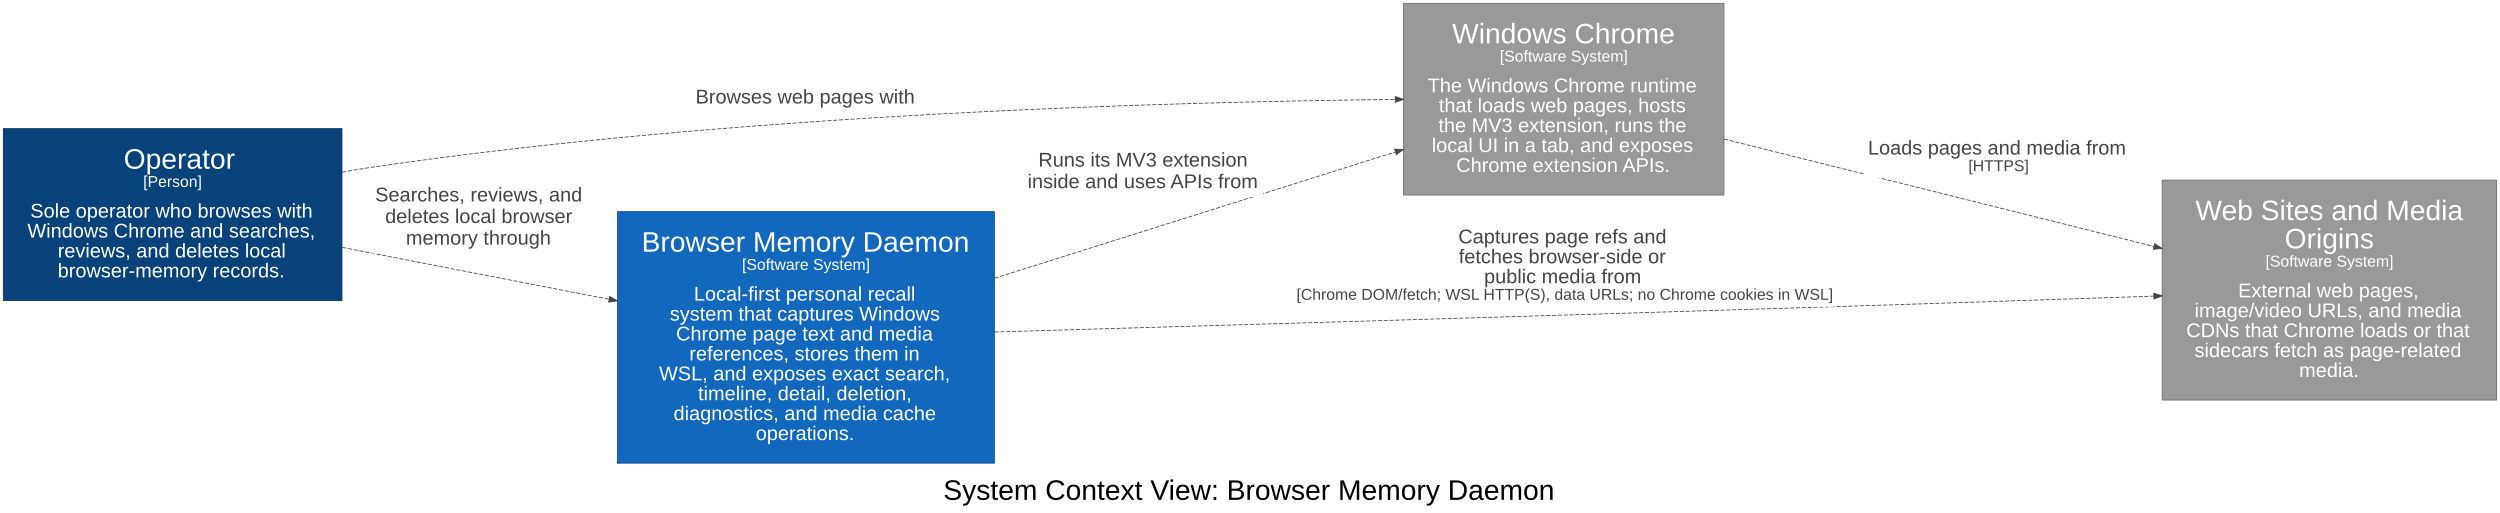
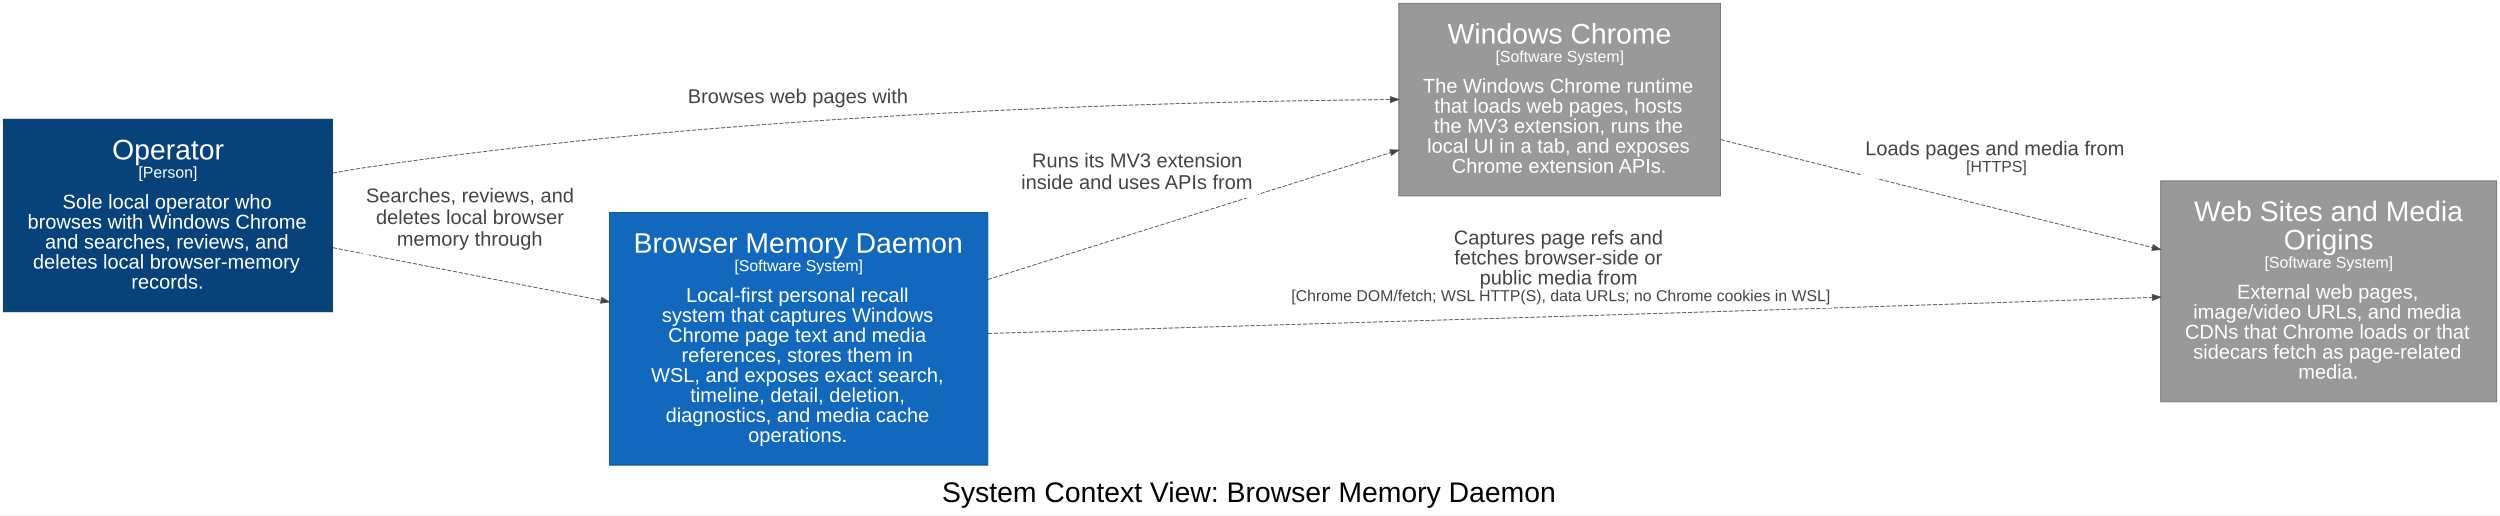
- <svg xmlns="http://www.w3.org/2000/svg" width="3012pt" height="618pt" viewBox="0.00 0.00 3012.00 618.00">
+ <svg xmlns="http://www.w3.org/2000/svg" width="2999pt" height="618pt" viewBox="0.00 0.00 2999.00 618.00">
  <g id="graph0" class="graph" transform="scale(1 1) rotate(0) translate(4 614)">
-     <polygon fill="white" stroke="transparent" points="-4,4 -4,-614 3008,-614 3008,4 -4,4" />
-     <text text-anchor="start" x="1132.5" y="-11.8" font-family="Arial" font-size="34.00">System Context View: Browser Memory Daemon</text>
+     <polygon fill="white" stroke="transparent" points="-4,4 -4,-614 2995,-614 2995,4 -4,4" />
+     <text text-anchor="start" x="1126" y="-11.8" font-family="Arial" font-size="34.00">System Context View: Browser Memory Daemon</text>
    <g id="1" class="node">
-       <polygon fill="#08427b" stroke="#052e56" points="408,-459 0,-459 0,-252 408,-252 408,-459" />
-       <text text-anchor="start" x="145" y="-410.8" font-family="Arial" font-size="34.00" fill="#ffffff">Operator</text>
-       <text text-anchor="start" x="168.5" y="-388.8" font-family="Arial" font-size="19.00" fill="#ffffff">[Person]</text>
-       <text text-anchor="start" x="32.5" y="-351.8" font-family="Arial" font-size="24.00" fill="#ffffff">Sole operator who browses with</text>
-       <text text-anchor="start" x="29" y="-327.8" font-family="Arial" font-size="24.00" fill="#ffffff">Windows Chrome and searches,</text>
-       <text text-anchor="start" x="65.5" y="-303.8" font-family="Arial" font-size="24.00" fill="#ffffff">reviews, and deletes local</text>
-       <text text-anchor="start" x="65.5" y="-279.8" font-family="Arial" font-size="24.00" fill="#ffffff">browser-memory records.</text>
+       <polygon fill="#08427b" stroke="#052e56" points="395,-471 0,-471 0,-240 395,-240 395,-471" />
+       <text text-anchor="start" x="130.5" y="-422.8" font-family="Arial" font-size="34.00" fill="#ffffff">Operator</text>
+       <text text-anchor="start" x="162" y="-400.8" font-family="Arial" font-size="19.00" fill="#ffffff">[Person]</text>
+       <text text-anchor="start" x="71" y="-363.8" font-family="Arial" font-size="24.00" fill="#ffffff">Sole local operator who</text>
+       <text text-anchor="start" x="29" y="-339.8" font-family="Arial" font-size="24.00" fill="#ffffff">browses with Windows Chrome</text>
+       <text text-anchor="start" x="50" y="-315.8" font-family="Arial" font-size="24.00" fill="#ffffff">and searches, reviews, and</text>
+       <text text-anchor="start" x="35.5" y="-291.8" font-family="Arial" font-size="24.00" fill="#ffffff">deletes local browser-memory</text>
+       <text text-anchor="start" x="153.5" y="-267.8" font-family="Arial" font-size="24.00" fill="#ffffff">records.</text>
    </g>
    <g id="2" class="node">
-       <polygon fill="#999999" stroke="#6b6b6b" points="2073,-610 1687,-610 1687,-379 2073,-379 2073,-610" />
-       <text text-anchor="start" x="1745.5" y="-561.8" font-family="Arial" font-size="34.00" fill="#ffffff">Windows Chrome</text>
-       <text text-anchor="start" x="1803" y="-539.8" font-family="Arial" font-size="19.00" fill="#ffffff">[Software System]</text>
-       <text text-anchor="start" x="1716" y="-502.8" font-family="Arial" font-size="24.00" fill="#ffffff">The Windows Chrome runtime</text>
-       <text text-anchor="start" x="1729.5" y="-478.8" font-family="Arial" font-size="24.00" fill="#ffffff">that loads web pages, hosts</text>
-       <text text-anchor="start" x="1729" y="-454.8" font-family="Arial" font-size="24.00" fill="#ffffff">the MV3 extension, runs the</text>
-       <text text-anchor="start" x="1721" y="-430.8" font-family="Arial" font-size="24.00" fill="#ffffff">local UI in a tab, and exposes</text>
-       <text text-anchor="start" x="1750.5" y="-406.8" font-family="Arial" font-size="24.00" fill="#ffffff">Chrome extension APIs.</text>
+       <polygon fill="#999999" stroke="#6b6b6b" points="2060,-610 1674,-610 1674,-379 2060,-379 2060,-610" />
+       <text text-anchor="start" x="1732.5" y="-561.8" font-family="Arial" font-size="34.00" fill="#ffffff">Windows Chrome</text>
+       <text text-anchor="start" x="1790" y="-539.8" font-family="Arial" font-size="19.00" fill="#ffffff">[Software System]</text>
+       <text text-anchor="start" x="1703" y="-502.8" font-family="Arial" font-size="24.00" fill="#ffffff">The Windows Chrome runtime</text>
+       <text text-anchor="start" x="1716.5" y="-478.8" font-family="Arial" font-size="24.00" fill="#ffffff">that loads web pages, hosts</text>
+       <text text-anchor="start" x="1716" y="-454.8" font-family="Arial" font-size="24.00" fill="#ffffff">the MV3 extension, runs the</text>
+       <text text-anchor="start" x="1708" y="-430.8" font-family="Arial" font-size="24.00" fill="#ffffff">local UI in a tab, and exposes</text>
+       <text text-anchor="start" x="1737.5" y="-406.8" font-family="Arial" font-size="24.00" fill="#ffffff">Chrome extension APIs.</text>
    </g>
    <g id="30" class="edge">
-       <path fill="none" stroke="#444444" stroke-dasharray="5,2" d="M408.25,-406.54C420.31,-408.77 432.29,-410.78 444,-412.5 880.25,-476.47 1397.9,-491.2 1676.77,-494.19" />
-       <polygon fill="#444444" stroke="#444444" points="1676.96,-497.69 1687,-494.29 1677.03,-490.69 1676.96,-497.69" />
-       <polygon fill="white" stroke="transparent" points="830,-478.5 830,-512.5 1104,-512.5 1104,-478.5 830,-478.5" />
-       <text text-anchor="start" x="834" y="-489.3" font-family="Arial" font-size="24.00" fill="#444444">Browses web pages with</text>
+       <path fill="none" stroke="#444444" stroke-dasharray="5,2" d="M395.24,-406.38C407.3,-408.67 419.29,-410.74 431,-412.5 867.04,-477.84 1384.77,-492.05 1663.71,-494.58" />
+       <polygon fill="#444444" stroke="#444444" points="1663.91,-498.08 1673.94,-494.67 1663.97,-491.08 1663.91,-498.08" />
+       <polygon fill="white" stroke="transparent" points="817,-479.5 817,-513.5 1091,-513.5 1091,-479.5 817,-479.5" />
+       <text text-anchor="start" x="821" y="-490.3" font-family="Arial" font-size="24.00" fill="#444444">Browses web pages with</text>
    </g>
    <g id="4" class="node">
-       <polygon fill="#1168bd" stroke="#0b4884" points="1194,-359 740,-359 740,-56 1194,-56 1194,-359" />
-       <text text-anchor="start" x="769" y="-310.8" font-family="Arial" font-size="34.00" fill="#ffffff">Browser Memory Daemon</text>
-       <text text-anchor="start" x="890" y="-288.8" font-family="Arial" font-size="19.00" fill="#ffffff">[Software System]</text>
-       <text text-anchor="start" x="832" y="-251.8" font-family="Arial" font-size="24.00" fill="#ffffff">Local-first personal recall</text>
-       <text text-anchor="start" x="803" y="-227.8" font-family="Arial" font-size="24.00" fill="#ffffff">system that captures Windows</text>
-       <text text-anchor="start" x="810.5" y="-203.8" font-family="Arial" font-size="24.00" fill="#ffffff">Chrome page text and media</text>
-       <text text-anchor="start" x="826.5" y="-179.8" font-family="Arial" font-size="24.00" fill="#ffffff">references, stores them in</text>
-       <text text-anchor="start" x="790" y="-155.8" font-family="Arial" font-size="24.00" fill="#ffffff">WSL, and exposes exact search,</text>
-       <text text-anchor="start" x="837" y="-131.8" font-family="Arial" font-size="24.00" fill="#ffffff">timeline, detail, deletion,</text>
-       <text text-anchor="start" x="807.5" y="-107.8" font-family="Arial" font-size="24.00" fill="#ffffff">diagnostics, and media cache</text>
-       <text text-anchor="start" x="906.5" y="-83.8" font-family="Arial" font-size="24.00" fill="#ffffff">operations.</text>
+       <polygon fill="#1168bd" stroke="#0b4884" points="1181,-359 727,-359 727,-56 1181,-56 1181,-359" />
+       <text text-anchor="start" x="756" y="-310.8" font-family="Arial" font-size="34.00" fill="#ffffff">Browser Memory Daemon</text>
+       <text text-anchor="start" x="877" y="-288.8" font-family="Arial" font-size="19.00" fill="#ffffff">[Software System]</text>
+       <text text-anchor="start" x="819" y="-251.8" font-family="Arial" font-size="24.00" fill="#ffffff">Local-first personal recall</text>
+       <text text-anchor="start" x="790" y="-227.8" font-family="Arial" font-size="24.00" fill="#ffffff">system that captures Windows</text>
+       <text text-anchor="start" x="797.5" y="-203.8" font-family="Arial" font-size="24.00" fill="#ffffff">Chrome page text and media</text>
+       <text text-anchor="start" x="813.5" y="-179.8" font-family="Arial" font-size="24.00" fill="#ffffff">references, stores them in</text>
+       <text text-anchor="start" x="777" y="-155.8" font-family="Arial" font-size="24.00" fill="#ffffff">WSL, and exposes exact search,</text>
+       <text text-anchor="start" x="824" y="-131.8" font-family="Arial" font-size="24.00" fill="#ffffff">timeline, detail, deletion,</text>
+       <text text-anchor="start" x="794.5" y="-107.8" font-family="Arial" font-size="24.00" fill="#ffffff">diagnostics, and media cache</text>
+       <text text-anchor="start" x="893.5" y="-83.8" font-family="Arial" font-size="24.00" fill="#ffffff">operations.</text>
    </g>
    <g id="31" class="edge">
-       <path fill="none" stroke="#444444" stroke-dasharray="5,2" d="M408.43,-315.94C507.39,-296.69 626.91,-273.45 729.86,-253.42" />
-       <polygon fill="#444444" stroke="#444444" points="730.63,-256.84 739.78,-251.5 729.29,-249.97 730.63,-256.84" />
-       <polygon fill="white" stroke="transparent" points="444,-308.5 444,-394.5 704,-394.5 704,-308.5 444,-308.5" />
-       <text text-anchor="start" x="448" y="-371.3" font-family="Arial" font-size="24.00" fill="#444444">Searches, reviews, and</text>
-       <text text-anchor="start" x="460" y="-345.3" font-family="Arial" font-size="24.00" fill="#444444">deletes local browser</text>
-       <text text-anchor="start" x="485" y="-319.3" font-family="Arial" font-size="24.00" fill="#444444">memory through</text>
+       <path fill="none" stroke="#444444" stroke-dasharray="5,2" d="M395.26,-316.9C493.71,-297.59 613.61,-274.07 716.98,-253.8" />
+       <polygon fill="#444444" stroke="#444444" points="717.8,-257.2 726.93,-251.84 716.45,-250.33 717.8,-257.2" />
+       <polygon fill="white" stroke="transparent" points="431,-308.5 431,-394.5 691,-394.5 691,-308.5 431,-308.5" />
+       <text text-anchor="start" x="435" y="-371.3" font-family="Arial" font-size="24.00" fill="#444444">Searches, reviews, and</text>
+       <text text-anchor="start" x="447" y="-345.3" font-family="Arial" font-size="24.00" fill="#444444">deletes local browser</text>
+       <text text-anchor="start" x="472" y="-319.3" font-family="Arial" font-size="24.00" fill="#444444">memory through</text>
    </g>
    <g id="3" class="node">
-       <polygon fill="#999999" stroke="#6b6b6b" points="3004,-397 2601,-397 2601,-132 3004,-132 3004,-397" />
-       <text text-anchor="start" x="2641" y="-348.8" font-family="Arial" font-size="34.00" fill="#ffffff">Web Sites and Media</text>
-       <text text-anchor="start" x="2748.5" y="-314.8" font-family="Arial" font-size="34.00" fill="#ffffff">Origins</text>
-       <text text-anchor="start" x="2725.5" y="-292.8" font-family="Arial" font-size="19.00" fill="#ffffff">[Software System]</text>
-       <text text-anchor="start" x="2692.5" y="-255.8" font-family="Arial" font-size="24.00" fill="#ffffff">External web pages,</text>
-       <text text-anchor="start" x="2640" y="-231.8" font-family="Arial" font-size="24.00" fill="#ffffff">image/video URLs, and media</text>
-       <text text-anchor="start" x="2630" y="-207.8" font-family="Arial" font-size="24.00" fill="#ffffff">CDNs that Chrome loads or that</text>
-       <text text-anchor="start" x="2640" y="-183.8" font-family="Arial" font-size="24.00" fill="#ffffff">sidecars fetch as page-related</text>
-       <text text-anchor="start" x="2766" y="-159.8" font-family="Arial" font-size="24.00" fill="#ffffff">media.</text>
+       <polygon fill="#999999" stroke="#6b6b6b" points="2991,-397 2588,-397 2588,-132 2991,-132 2991,-397" />
+       <text text-anchor="start" x="2628" y="-348.8" font-family="Arial" font-size="34.00" fill="#ffffff">Web Sites and Media</text>
+       <text text-anchor="start" x="2735.5" y="-314.8" font-family="Arial" font-size="34.00" fill="#ffffff">Origins</text>
+       <text text-anchor="start" x="2712.5" y="-292.8" font-family="Arial" font-size="19.00" fill="#ffffff">[Software System]</text>
+       <text text-anchor="start" x="2679.5" y="-255.8" font-family="Arial" font-size="24.00" fill="#ffffff">External web pages,</text>
+       <text text-anchor="start" x="2627" y="-231.8" font-family="Arial" font-size="24.00" fill="#ffffff">image/video URLs, and media</text>
+       <text text-anchor="start" x="2617" y="-207.8" font-family="Arial" font-size="24.00" fill="#ffffff">CDNs that Chrome loads or that</text>
+       <text text-anchor="start" x="2627" y="-183.8" font-family="Arial" font-size="24.00" fill="#ffffff">sidecars fetch as page-related</text>
+       <text text-anchor="start" x="2753" y="-159.8" font-family="Arial" font-size="24.00" fill="#ffffff">media.</text>
    </g>
    <g id="32" class="edge">
-       <path fill="none" stroke="#444444" stroke-dasharray="5,2" d="M2073.13,-446.49C2224.49,-408.67 2435.26,-356.01 2591.15,-317.06" />
-       <polygon fill="#444444" stroke="#444444" points="2592.01,-320.45 2600.87,-314.63 2590.32,-313.66 2592.01,-320.45" />
-       <polygon fill="white" stroke="transparent" points="2242,-399.5 2242,-450.5 2565,-450.5 2565,-399.5 2242,-399.5" />
-       <text text-anchor="start" x="2246.5" y="-427.8" font-family="Arial" font-size="24.00" fill="#444444">Loads pages and media from</text>
-       <text text-anchor="start" x="2367.5" y="-407.8" font-family="Arial" font-size="19.00" fill="#444444">[HTTPS]</text>
+       <path fill="none" stroke="#444444" stroke-dasharray="5,2" d="M2060.13,-446.49C2211.49,-408.67 2422.26,-356.01 2578.15,-317.06" />
+       <polygon fill="#444444" stroke="#444444" points="2579.01,-320.45 2587.87,-314.63 2577.32,-313.66 2579.01,-320.45" />
+       <polygon fill="white" stroke="transparent" points="2229,-399.5 2229,-450.5 2552,-450.5 2552,-399.5 2229,-399.5" />
+       <text text-anchor="start" x="2233.5" y="-427.8" font-family="Arial" font-size="24.00" fill="#444444">Loads pages and media from</text>
+       <text text-anchor="start" x="2354.5" y="-407.8" font-family="Arial" font-size="19.00" fill="#444444">[HTTPS]</text>
    </g>
    <g id="33" class="edge">
-       <path fill="none" stroke="#444444" stroke-dasharray="5,2" d="M1194.07,-278.72C1342.16,-325.38 1534.05,-385.83 1677.03,-430.87" />
-       <polygon fill="#444444" stroke="#444444" points="1676.22,-434.28 1686.81,-433.95 1678.32,-427.61 1676.22,-434.28" />
-       <polygon fill="white" stroke="transparent" points="1230,-376.5 1230,-436.5 1518,-436.5 1518,-376.5 1230,-376.5" />
-       <text text-anchor="start" x="1247" y="-413.3" font-family="Arial" font-size="24.00" fill="#444444">Runs its MV3 extension</text>
-       <text text-anchor="start" x="1234" y="-387.3" font-family="Arial" font-size="24.00" fill="#444444">inside and uses APIs from</text>
+       <path fill="none" stroke="#444444" stroke-dasharray="5,2" d="M1181.07,-278.72C1329.16,-325.38 1521.05,-385.83 1664.03,-430.87" />
+       <polygon fill="#444444" stroke="#444444" points="1663.22,-434.28 1673.81,-433.95 1665.32,-427.61 1663.22,-434.28" />
+       <polygon fill="white" stroke="transparent" points="1217,-376.5 1217,-436.5 1505,-436.5 1505,-376.5 1217,-376.5" />
+       <text text-anchor="start" x="1234" y="-413.3" font-family="Arial" font-size="24.00" fill="#444444">Runs its MV3 extension</text>
+       <text text-anchor="start" x="1221" y="-387.3" font-family="Arial" font-size="24.00" fill="#444444">inside and uses APIs from</text>
    </g>
    <g id="34" class="edge">
-       <path fill="none" stroke="#444444" stroke-dasharray="5,2" d="M1194.2,-214.01C1442.41,-221.21 1852.59,-233.28 2206,-244.5 2333.71,-248.55 2476.82,-253.35 2590.73,-257.23" />
-       <polygon fill="#444444" stroke="#444444" points="2590.85,-260.74 2600.97,-257.58 2591.09,-253.74 2590.85,-260.74" />
-       <polygon fill="white" stroke="transparent" points="1554,-244.5 1554,-343.5 2206,-343.5 2206,-244.5 1554,-244.5" />
-       <text text-anchor="start" x="1753" y="-320.8" font-family="Arial" font-size="24.00" fill="#444444">Captures page refs and</text>
-       <text text-anchor="start" x="1753.5" y="-296.8" font-family="Arial" font-size="24.00" fill="#444444">fetches browser-side or</text>
-       <text text-anchor="start" x="1784" y="-272.8" font-family="Arial" font-size="24.00" fill="#444444">public media from</text>
-       <text text-anchor="start" x="1558" y="-252.8" font-family="Arial" font-size="19.00" fill="#444444">[Chrome DOM/fetch; WSL HTTP(S), data URLs; no Chrome cookies in WSL]</text>
+       <path fill="none" stroke="#444444" stroke-dasharray="5,2" d="M1181.2,-214.01C1429.41,-221.21 1839.59,-233.28 2193,-244.5 2320.71,-248.55 2463.82,-253.35 2577.73,-257.23" />
+       <polygon fill="#444444" stroke="#444444" points="2577.85,-260.74 2587.97,-257.58 2578.09,-253.74 2577.85,-260.74" />
+       <polygon fill="white" stroke="transparent" points="1541,-244.5 1541,-343.5 2193,-343.5 2193,-244.5 1541,-244.5" />
+       <text text-anchor="start" x="1740" y="-320.8" font-family="Arial" font-size="24.00" fill="#444444">Captures page refs and</text>
+       <text text-anchor="start" x="1740.5" y="-296.8" font-family="Arial" font-size="24.00" fill="#444444">fetches browser-side or</text>
+       <text text-anchor="start" x="1771" y="-272.8" font-family="Arial" font-size="24.00" fill="#444444">public media from</text>
+       <text text-anchor="start" x="1545" y="-252.8" font-family="Arial" font-size="19.00" fill="#444444">[Chrome DOM/fetch; WSL HTTP(S), data URLs; no Chrome cookies in WSL]</text>
    </g>
  </g>
</svg>
